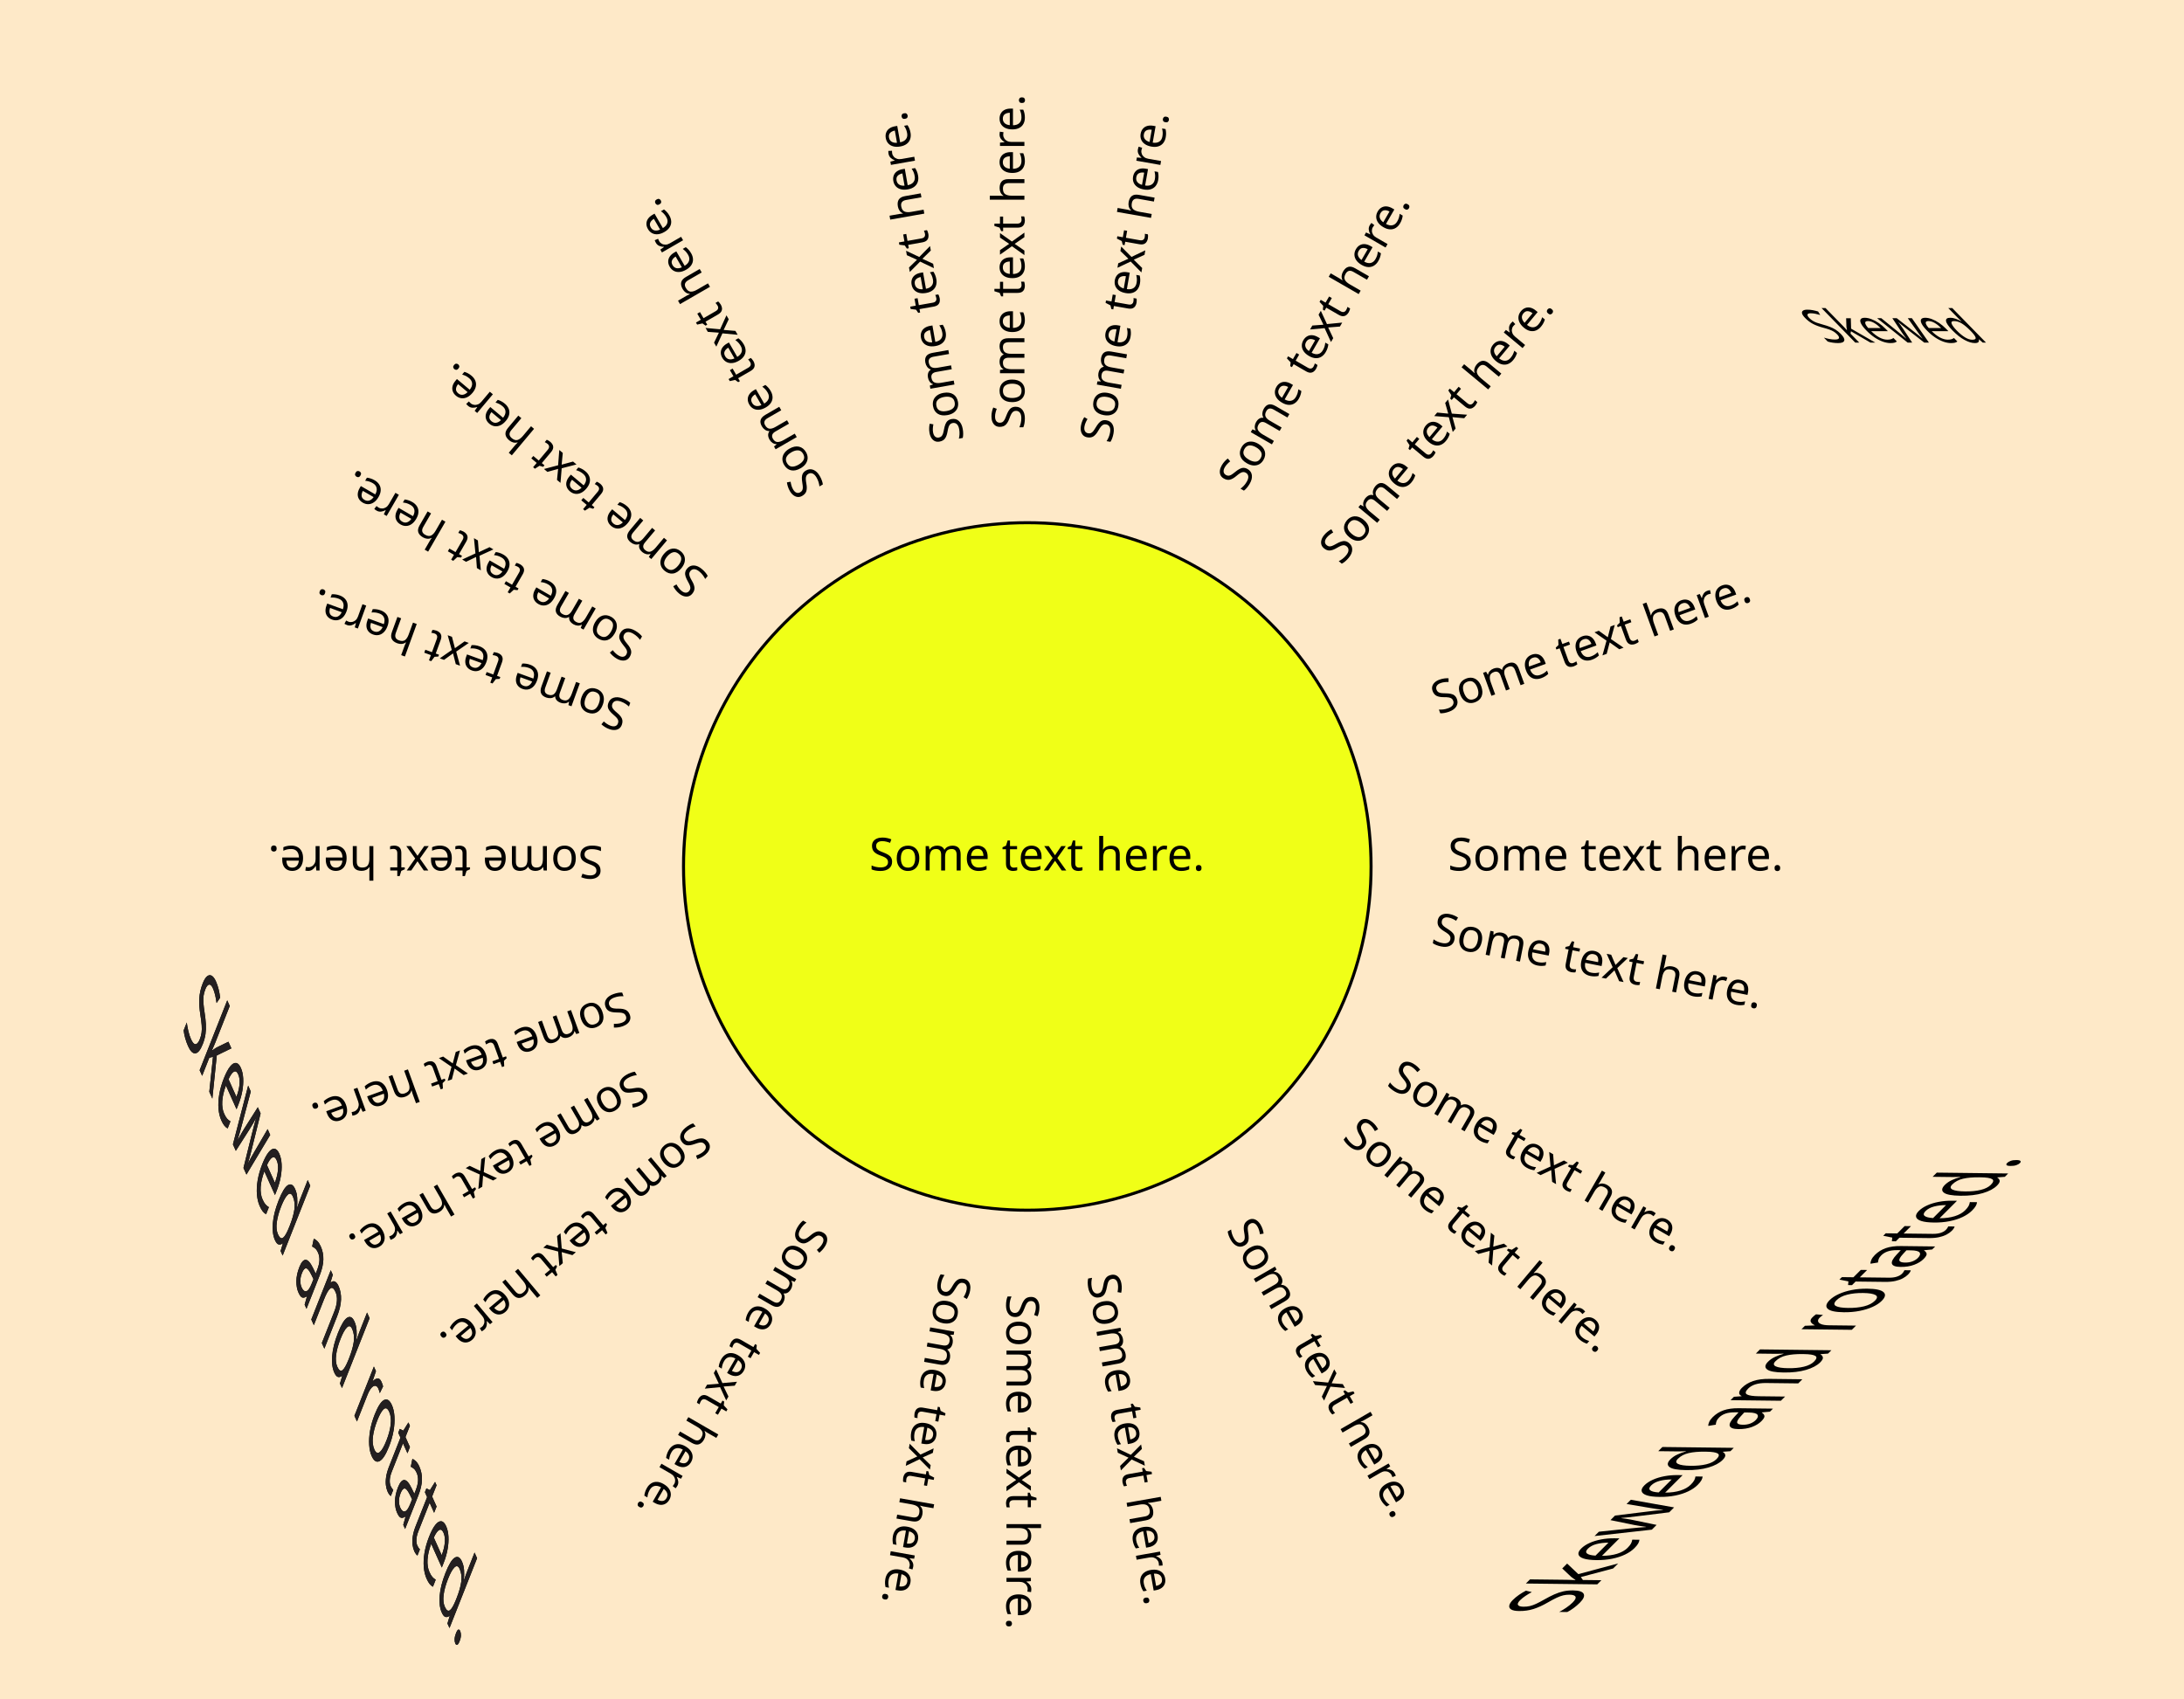
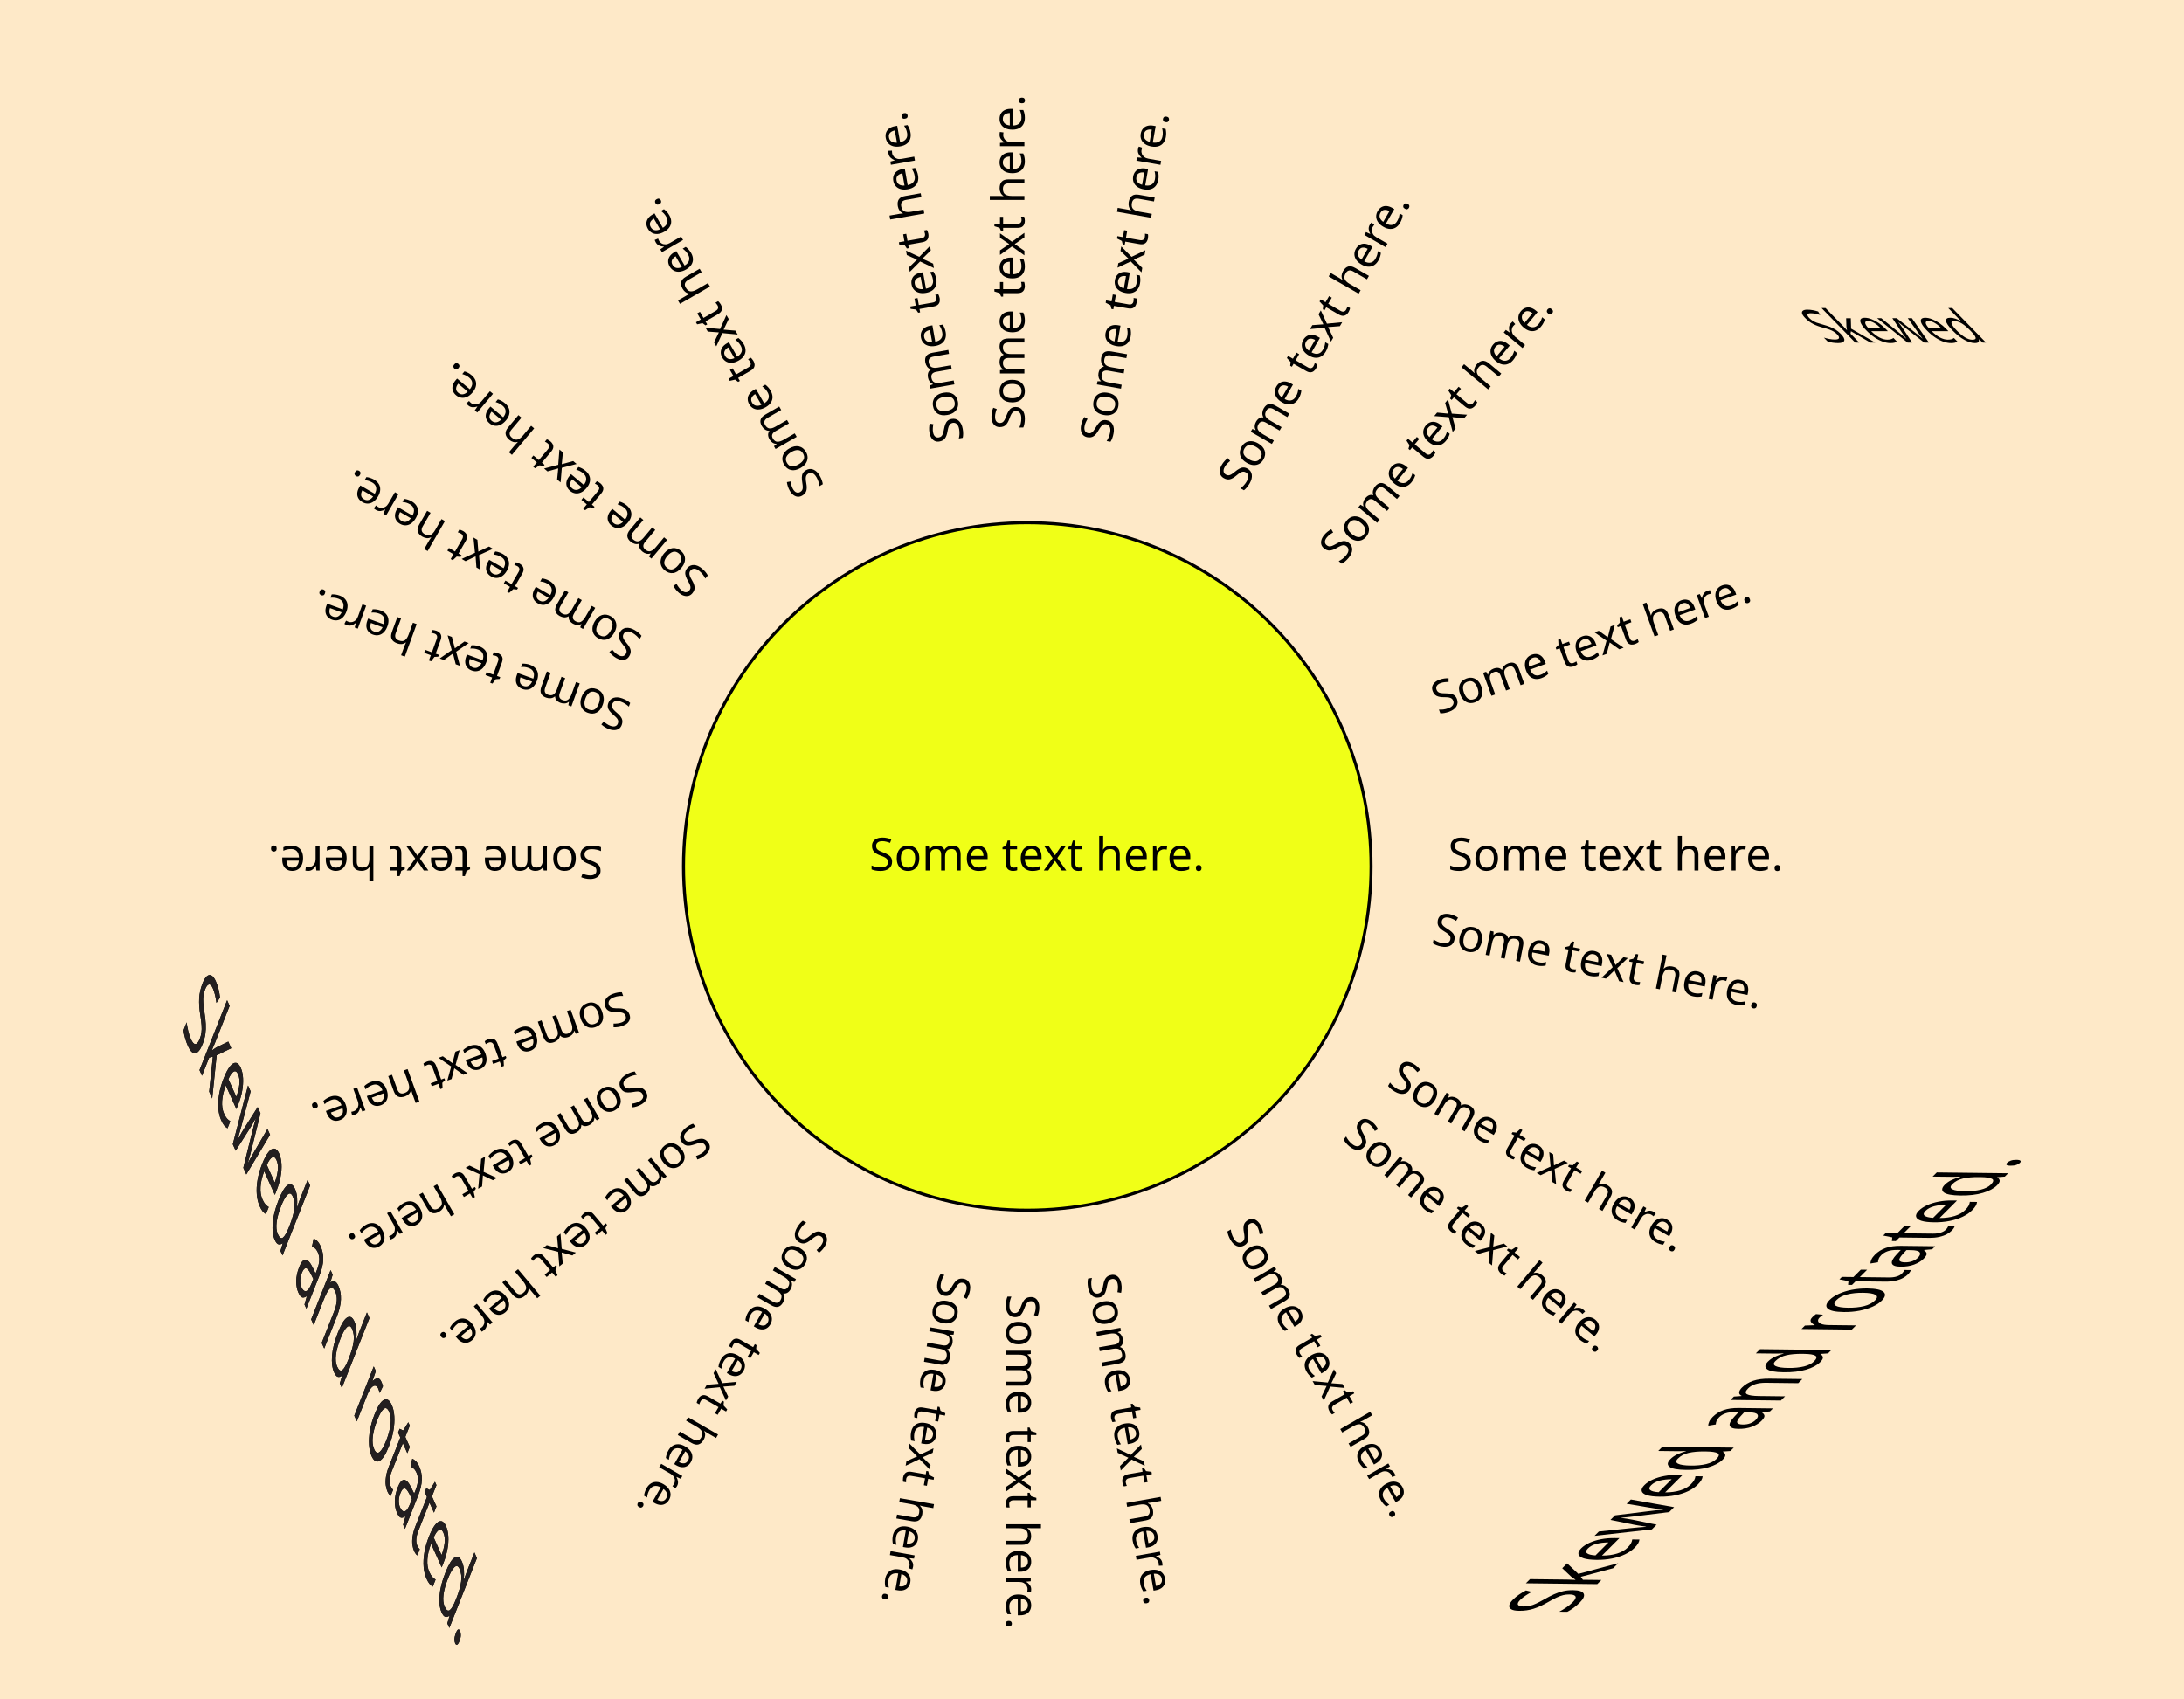
<svg xmlns="http://www.w3.org/2000/svg" version="1.1" x="0px" y="0px" viewBox="0 0 720 560" style="enable-background:new 0 0 720 560;" xml:space="preserve">
  <g id="Layer_1">
    <rect x="-3.898" y="-2.243" style="fill:#FEE9C8;" width="727.508" height="567.051" />
    <circle style="fill:#F0FF17;stroke:#000000;stroke-miterlimit:10;" cx="338.667" cy="285.667" r="113.333" />
    <text transform="matrix(1 0 0 1 477.334 286.9995)" style="font-family:'ArialMT'; font-size:15;">Some text here.</text>
-     <text transform="matrix(0.981 0.194 -0.194 0.981 471.5371 311.1837)" style="font-family:'ArialMT'; font-size:15;">Some text here.</text>
-     <text transform="matrix(0.766 0.6428 -0.6428 0.766 442.1435 375.4966)" style="font-family:'ArialMT'; font-size:15;">Some text here.</text>
-     <text transform="matrix(0.5 0.866 -0.866 0.5 404.0442 405.5334)" style="font-family:'ArialMT'; font-size:15;">Some text here.</text>
-     <text transform="matrix(0.1736 0.9848 -0.9848 0.1736 358.2502 420.836)" style="font-family:'ArialMT'; font-size:15;">Some text here.</text>
-     <text transform="matrix(-0.1736 0.9848 -0.9848 -0.1736 309.8802 419.3303)" style="font-family:'ArialMT'; font-size:15;">Some text here.</text>
-     <text transform="matrix(-0.5 0.866 -0.866 -0.5 264.8306 401.5886)" style="font-family:'ArialMT'; font-size:15;">Some text here.</text>
-     <text transform="matrix(-0.766 0.6428 -0.6428 -0.766 228.8573 369.6106)" style="font-family:'ArialMT'; font-size:15;">Some text here.</text>
-     <text transform="matrix(-0.9397 0.342 -0.342 -0.9397 205.7114 326.6464)" style="font-family:'ArialMT'; font-size:15;">Some text here.</text>
-     <text transform="matrix(-1 0 0 -1 198.886 278.9495)" style="font-family:'ArialMT'; font-size:15;">Some text here.</text>
-     <text transform="matrix(-0.9397 -0.342 0.342 -0.9397 208.6191 231.6496)" style="font-family:'ArialMT'; font-size:15;">Some text here.</text>
-     <text transform="matrix(-0.766 -0.6428 0.6428 -0.766 234.13 190.1118)" style="font-family:'ArialMT'; font-size:15;">Some text here.</text>
-     <text transform="matrix(-0.5 -0.866 0.866 -0.5 271.9609 160.2103)" style="font-family:'ArialMT'; font-size:15;">Some text here.</text>
-     <text transform="matrix(-0.1736 -0.9848 0.9848 -0.1736 317.8732 145.0799)" style="font-family:'ArialMT'; font-size:15;">Some text here.</text>
-     <text transform="matrix(0.1736 -0.9848 0.9848 0.1736 366.2992 146.4892)" style="font-family:'ArialMT'; font-size:15;">Some text here.</text>
-     <text transform="matrix(0.5 -0.866 0.866 0.5 410.0142 162.6028)" style="font-family:'ArialMT'; font-size:15;">Some text here.</text>
-     <text transform="matrix(0.6395 -0.7688 0.7688 0.6395 442.1314 186.6633)" style="font-family:'ArialMT'; font-size:15;">Some text here.</text>
-     <text transform="matrix(0.9397 -0.342 0.342 0.9397 474.2111 235.7592)" style="font-family:'ArialMT'; font-size:15;">Some text here.</text>
-     <text transform="matrix(0.866 0.5 -0.5 0.866 456.7507 357.9285)" style="font-family:'ArialMT'; font-size:15;">Some text here.</text>
-     <text transform="matrix(-4.371139e-08 1 -1 -4.371139e-08 331.8077 426.6896)" style="font-family:'ArialMT'; font-size:15;">Some text here.</text>
-     <text transform="matrix(-0.866 0.5 -0.5 -0.866 209.783 352.6523)" style="font-family:'ArialMT'; font-size:15;">Some text here.</text>
-     <text transform="matrix(-0.866 -0.5 0.5 -0.866 212.4935 209.9072)" style="font-family:'ArialMT'; font-size:15;">Some text here.</text>
-     <text transform="matrix(-4.371139e-08 -1 1 -4.371139e-08 337.7132 141.6393)" style="font-family:'ArialMT'; font-size:15;">Some text here.</text>
+     <text transform="matrix(0.981 0.194 -0.194 0.981 471.5371 311.2027)" style="font-family:'ArialMT'; font-size:15;">Some text here.</text>
+     <text transform="matrix(0.766 0.6428 -0.6428 0.766 442.1254 375.4705)" style="font-family:'ArialMT'; font-size:15;">Some text here.</text>
+     <text transform="matrix(0.5 0.866 -0.866 0.5 403.9446 405.5197)" style="font-family:'ArialMT'; font-size:15;">Some text here.</text>
+     <text transform="matrix(0.1736 0.9848 -0.9848 0.1736 358.2131 420.8596)" style="font-family:'ArialMT'; font-size:15;">Some text here.</text>
+     <text transform="matrix(-0.1736 0.9848 -0.9848 -0.1736 309.8352 419.301)" style="font-family:'ArialMT'; font-size:15;">Some text here.</text>
+     <text transform="matrix(-0.5 0.866 -0.866 -0.5 264.7427 401.614)" style="font-family:'ArialMT'; font-size:15;">Some text here.</text>
+     <text transform="matrix(-0.766 0.6428 -0.6428 -0.766 228.8533 369.7239)" style="font-family:'ArialMT'; font-size:15;">Some text here.</text>
+     <text transform="matrix(-0.9397 0.342 -0.342 -0.9397 205.6021 326.5487)" style="font-family:'ArialMT'; font-size:15;">Some text here.</text>
+     <text transform="matrix(-1 0 0 -1 198.8884 278.949)" style="font-family:'ArialMT'; font-size:15;">Some text here.</text>
+     <text transform="matrix(-0.9397 -0.342 0.342 -0.9397 208.5957 231.6867)" style="font-family:'ArialMT'; font-size:15;">Some text here.</text>
+     <text transform="matrix(-0.766 -0.6428 0.6428 -0.766 234.1681 189.9536)" style="font-family:'ArialMT'; font-size:15;">Some text here.</text>
+     <text transform="matrix(-0.5 -0.866 0.866 -0.5 271.9482 160.1224)" style="font-family:'ArialMT'; font-size:15;">Some text here.</text>
+     <text transform="matrix(-0.1736 -0.9848 0.9848 -0.1736 317.8644 145.0389)" style="font-family:'ArialMT'; font-size:15;">Some text here.</text>
+     <text transform="matrix(0.1736 -0.9848 0.9848 0.1736 366.3248 146.454)" style="font-family:'ArialMT'; font-size:15;">Some text here.</text>
+     <text transform="matrix(0.5 -0.866 0.866 0.5 410.001 162.4759)" style="font-family:'ArialMT'; font-size:15;">Some text here.</text>
+     <text transform="matrix(0.6395 -0.7688 0.7688 0.6395 442.1158 186.6623)" style="font-family:'ArialMT'; font-size:15;">Some text here.</text>
+     <text transform="matrix(0.9397 -0.342 0.342 0.9397 474.2199 235.767)" style="font-family:'ArialMT'; font-size:15;">Some text here.</text>
+     <text transform="matrix(0.866 0.5 -0.5 0.866 456.7619 357.9524)" style="font-family:'ArialMT'; font-size:15;">Some text here.</text>
+     <text transform="matrix(-4.371139e-08 1 -1 -4.371139e-08 331.7697 426.7275)" style="font-family:'ArialMT'; font-size:15;">Some text here.</text>
+     <text transform="matrix(-0.866 0.5 -0.5 -0.866 209.7322 352.5664)" style="font-family:'ArialMT'; font-size:15;">Some text here.</text>
+     <text transform="matrix(-0.866 -0.5 0.5 -0.866 212.3304 209.7041)" style="font-family:'ArialMT'; font-size:15;">Some text here.</text>
+     <text transform="matrix(-4.371139e-08 -1 1 -4.371139e-08 337.7142 141.7184)" style="font-family:'ArialMT'; font-size:15;">Some text here.</text>
    <text transform="matrix(1 0 0 1 286.5684 286.9995)" style="font-family:'ArialMT'; font-size:15;">Some text here.</text>
    <text transform="matrix(0.7154 0 0.6987 0.7154 602.1255 112.9622)" style="font-family:'ArialMT'; font-size:20.968;">Skewed</text>
-     <text transform="matrix(0.5059 -0.5059 0.9999 0.0118 516.6345 532.2921)" style="font-family:'ArialMT'; font-size:30.968;">Skewed and rotated.</text>
+     <text transform="matrix(0.5059 -0.5059 0.9999 0.0118 516.634 532.2159)" style="font-family:'ArialMT'; font-size:30.968;">Skewed and rotated.</text>
    <g>
-       <text transform="matrix(0.2924 0.6529 -0.3673 0.9301 59.7752 339.3669)" style="font-family:'ArialMT'; font-size:32.578;">Skewed and rotated.</text>
-       <text transform="matrix(0.2924 0.6529 -0.3673 0.9301 59.7752 339.3669)" style="fill:#231F20; font-family:'ArialMT'; font-size:32.578;">Skewed and rotated.</text>
+       <text transform="matrix(0.2924 0.6529 -0.3673 0.9301 59.7303 339.324)" style="font-family:'ArialMT'; font-size:32.578;">Skewed and rotated.</text>
+       <text transform="matrix(0.2924 0.6529 -0.3673 0.9301 59.7303 339.324)" style="fill:#231F20; font-family:'ArialMT'; font-size:32.578;">Skewed and rotated.</text>
    </g>
    <line style="fill:none;" x1="396" y1="179" x2="410" y2="179" />
  </g>
  <g id="ai2html-settings">
    <rect x="-912" y="-107.667" style="fill:none;" width="400" height="462" />
    <text transform="matrix(1 0 0 1 -912.0004 -97.0166)" style="display:none;">
      <tspan x="0" y="0" style="display:inline; font-family:'MyriadPro-Regular'; font-size:15;">ai2html-settings</tspan>
      <tspan x="0" y="18" style="display:inline; font-family:'MyriadPro-Regular'; font-size:15;">settings_version: 0.51</tspan>
      <tspan x="0" y="36" style="display:inline; font-family:'MyriadPro-Regular'; font-size:15;">image_format: svg</tspan>
-       <tspan x="0" y="54" style="display:inline; font-family:'MyriadPro-Regular'; font-size:15;">responsiveness: fixed</tspan>
+       <tspan x="0" y="54" style="display:inline; font-family:'MyriadPro-Regular'; font-size:15;">responsiveness: dynamic</tspan>
      <tspan x="0" y="72" style="display:inline; font-family:'MyriadPro-Regular'; font-size:15;">output: one-file</tspan>
      <tspan x="0" y="90" style="display:inline; font-family:'MyriadPro-Regular'; font-size:15;">html_output_path: /ai2html-output/</tspan>
      <tspan x="0" y="108" style="display:inline; font-family:'MyriadPro-Regular'; font-size:15;">html_output_extension: .html</tspan>
      <tspan x="0" y="126" style="display:inline; font-family:'MyriadPro-Regular'; font-size:15;">image_output_path: </tspan>
      <tspan x="0" y="144" style="display:inline; font-family:'MyriadPro-Regular'; font-size:15;">local_preview_template: template.html</tspan>
      <tspan x="0" y="162" style="display:inline; font-family:'MyriadPro-Regular'; font-size:15;">png_number_of_czolors: 128</tspan>
      <tspan x="0" y="180" style="display:inline; font-family:'MyriadPro-Regular'; font-size:15;">jpg_quality: 80</tspan>
      <tspan x="0" y="198" style="display:inline; font-family:'MyriadPro-Regular'; font-size:15;">headline: Ai Graphic Headline</tspan>
      <tspan x="0" y="216" style="display:inline; font-family:'MyriadPro-Regular'; font-size:15;">leadin: Introductory text here.</tspan>
      <tspan x="0" y="234" style="display:inline; font-family:'MyriadPro-Regular'; font-size:15;">notes: Notes: Text goes here.</tspan>
      <tspan x="0" y="252" style="display:inline; font-family:'MyriadPro-Regular'; font-size:15;">sources: Source: Name goes here.</tspan>
      <tspan x="0" y="270" style="display:inline; font-family:'MyriadPro-Regular'; font-size:15;">credit: By ai2html</tspan>
      <tspan x="0" y="288" style="display:inline; font-family:'MyriadPro-Regular'; font-size:15;">render_rotated_skewed_text_as: html</tspan>
      <tspan x="0" y="306" style="display:inline; font-family:'MyriadPro-Regular'; font-size:15;">testing_mode: yes</tspan>
    </text>
  </g>
</svg>
